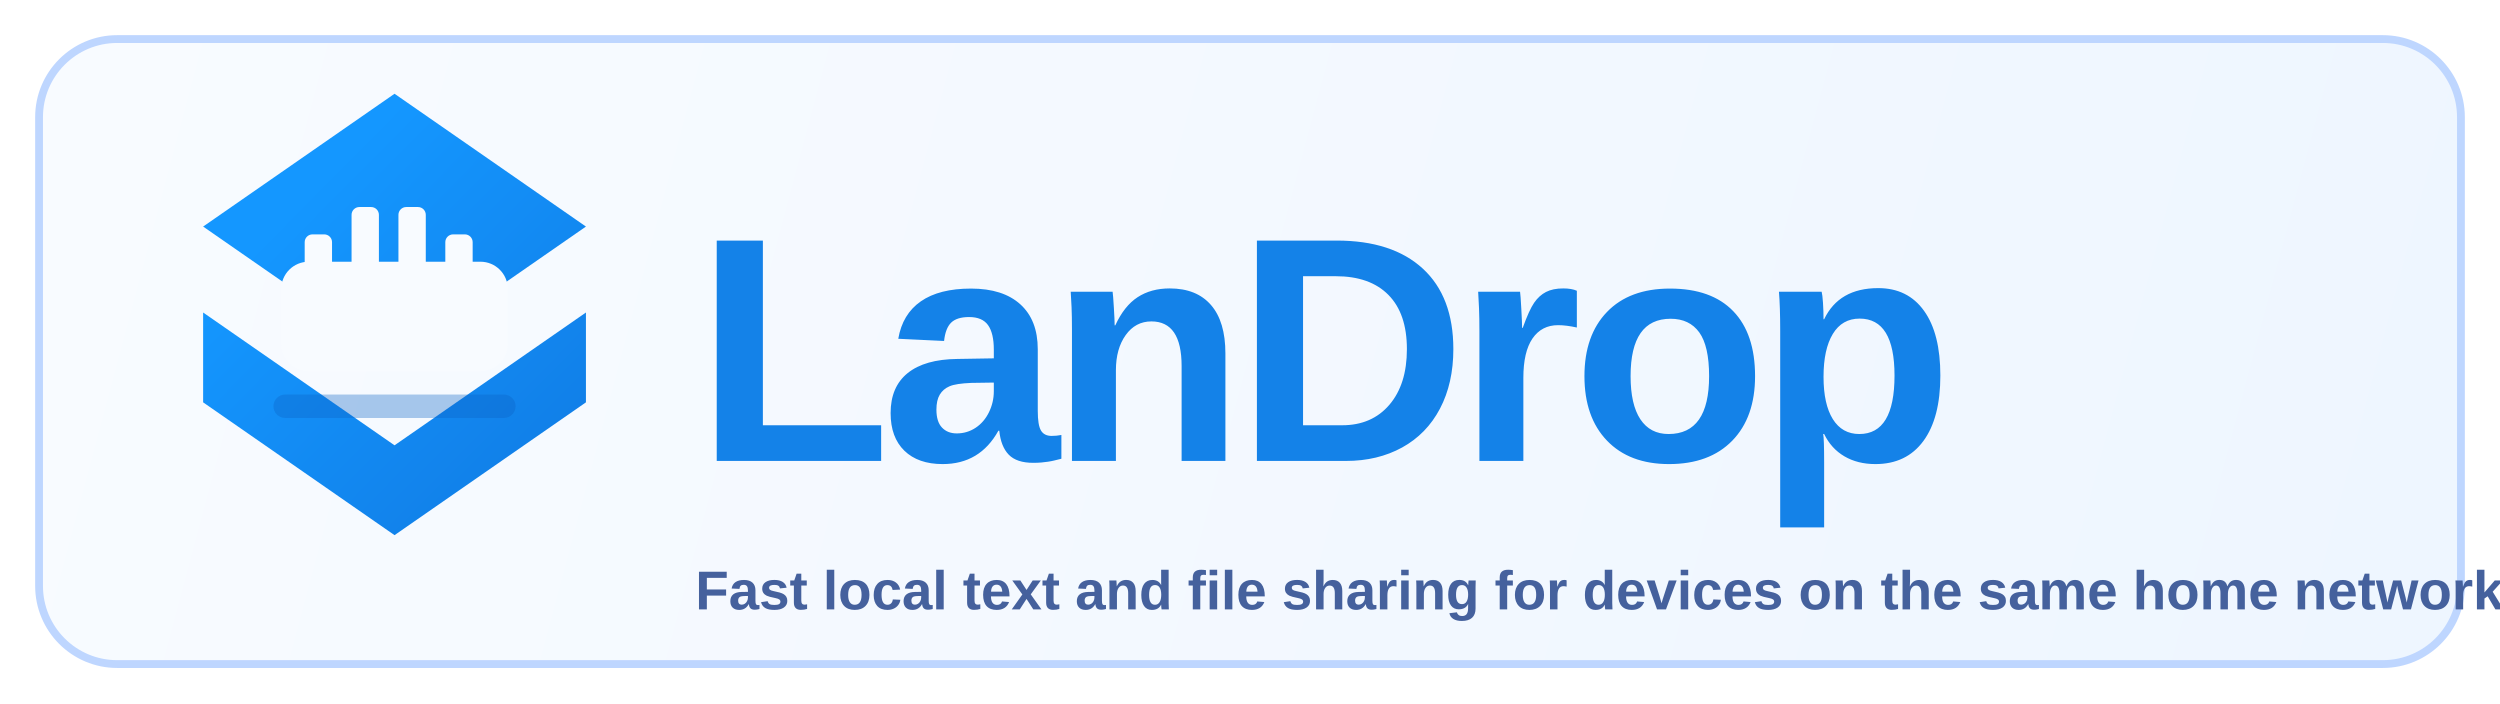
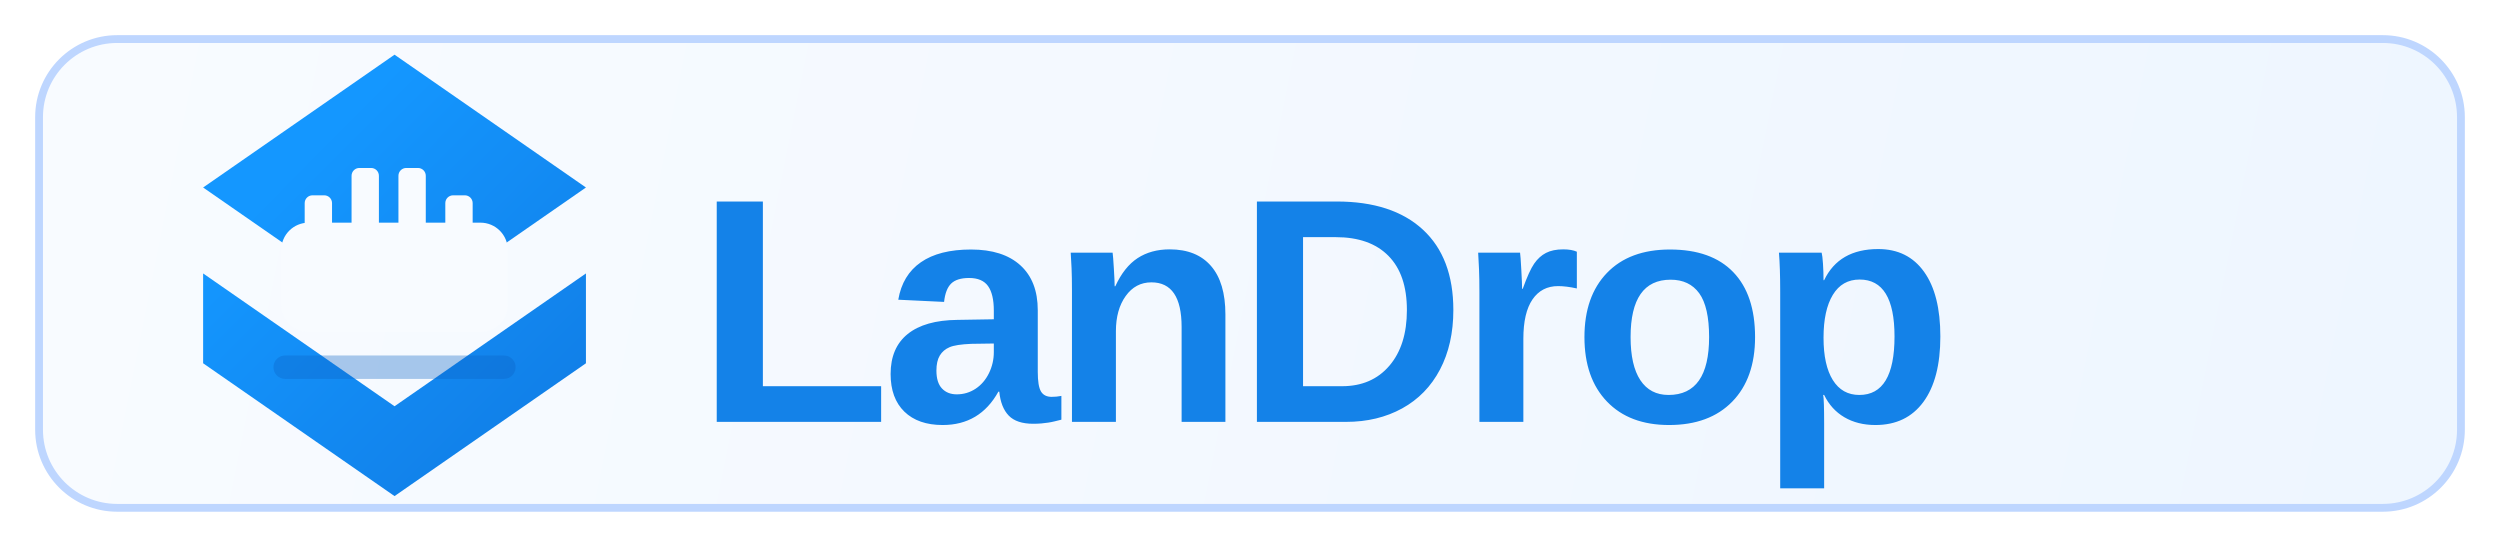
- <svg xmlns="http://www.w3.org/2000/svg" width="1280" height="360" viewBox="0 0 1280 360" fill="none">
+ <svg xmlns="http://www.w3.org/2000/svg" width="1280" height="280" viewBox="0 0 1280 280" fill="none">
  <defs>
-     <linearGradient id="ld-gh-panel" x1="40" y1="20" x2="1240" y2="340" gradientUnits="userSpaceOnUse">
+     <linearGradient id="ld-gh-panel" x1="40" y1="20" x2="1240" y2="260" gradientUnits="userSpaceOnUse">
      <stop stop-color="#F8FBFF" />
      <stop offset="1" stop-color="#EEF6FF" />
    </linearGradient>
    <linearGradient id="ld-gh-blue" x1="80" y1="42" x2="298" y2="258" gradientUnits="userSpaceOnUse">
      <stop stop-color="#1497FF" />
      <stop offset="1" stop-color="#0F6FD8" />
    </linearGradient>
  </defs>
-   <rect x="20" y="20" width="1240" height="320" rx="40" fill="url(#ld-gh-panel)" />
-   <rect x="20" y="20" width="1240" height="320" rx="40" stroke="#BED6FF" stroke-width="4" />
-   <g transform="translate(86 48)">
+   <rect x="20" y="20" width="1240" height="240" rx="40" fill="url(#ld-gh-panel)" />
+   <rect x="20" y="20" width="1240" height="240" rx="40" stroke="#BED6FF" stroke-width="4" />
+   <g transform="translate(86 28)">
    <path d="M116 0L214 68L116 136L18 68L116 0Z" fill="url(#ld-gh-blue)" />
    <path d="M18 112L116 180L214 112V158L116 226L18 158V112Z" fill="url(#ld-gh-blue)" />
    <rect x="58" y="86" width="116" height="56" rx="14" fill="#F8FBFF" />
    <rect x="70" y="72" width="14" height="42" rx="4" fill="#F8FBFF" />
    <rect x="94" y="58" width="14" height="56" rx="4" fill="#F8FBFF" />
    <rect x="118" y="58" width="14" height="56" rx="4" fill="#F8FBFF" />
    <rect x="142" y="72" width="14" height="42" rx="4" fill="#F8FBFF" />
    <rect x="54" y="154" width="124" height="12" rx="6" fill="#0A62C3" opacity="0.34" />
  </g>
-   <text x="356" y="236" fill="#1482E8" font-family="'Trebuchet MS', 'Segoe UI', Arial, sans-serif" font-size="164" font-weight="800" letter-spacing="-5">LanDrop</text>
-   <text x="356" y="312" fill="#45619D" font-family="'Segoe UI', Arial, sans-serif" font-size="28" font-weight="600">Fast local text and file sharing for devices on the same home network</text>
+   <text x="356" y="216" fill="#1482E8" font-family="'Trebuchet MS', 'Segoe UI', Arial, sans-serif" font-size="164" font-weight="800" letter-spacing="-5">LanDrop</text>
</svg>
